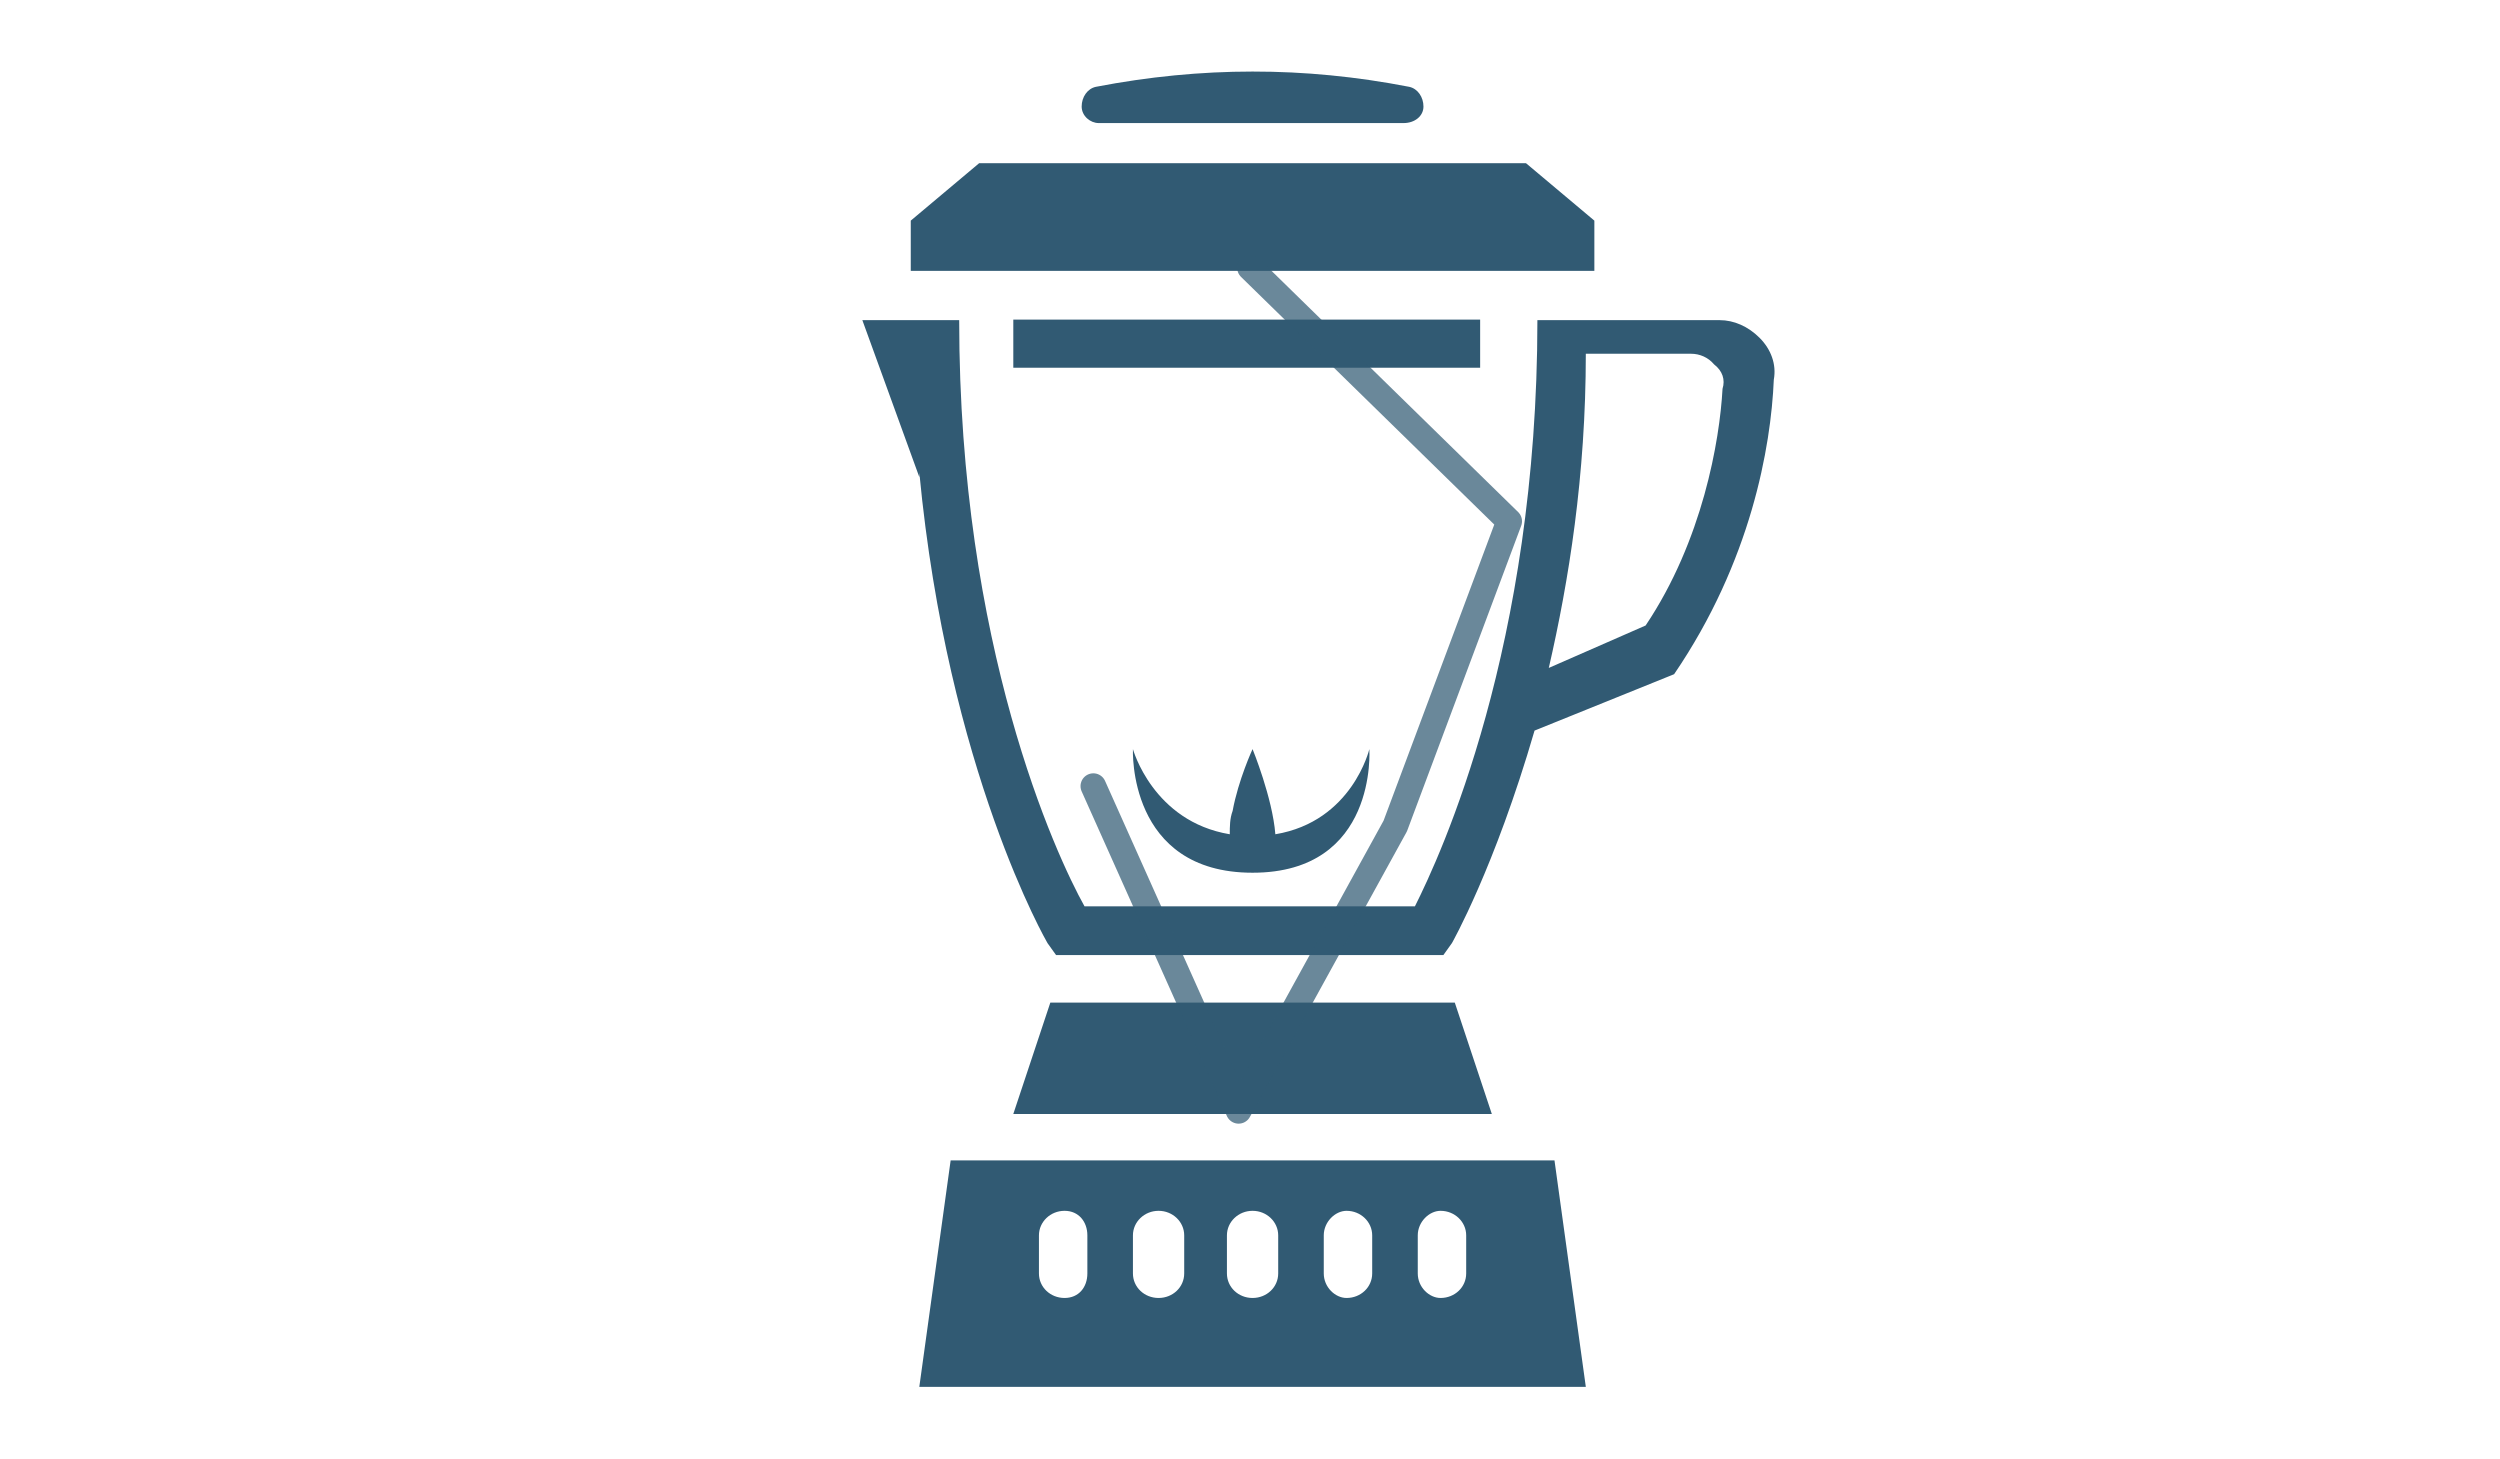
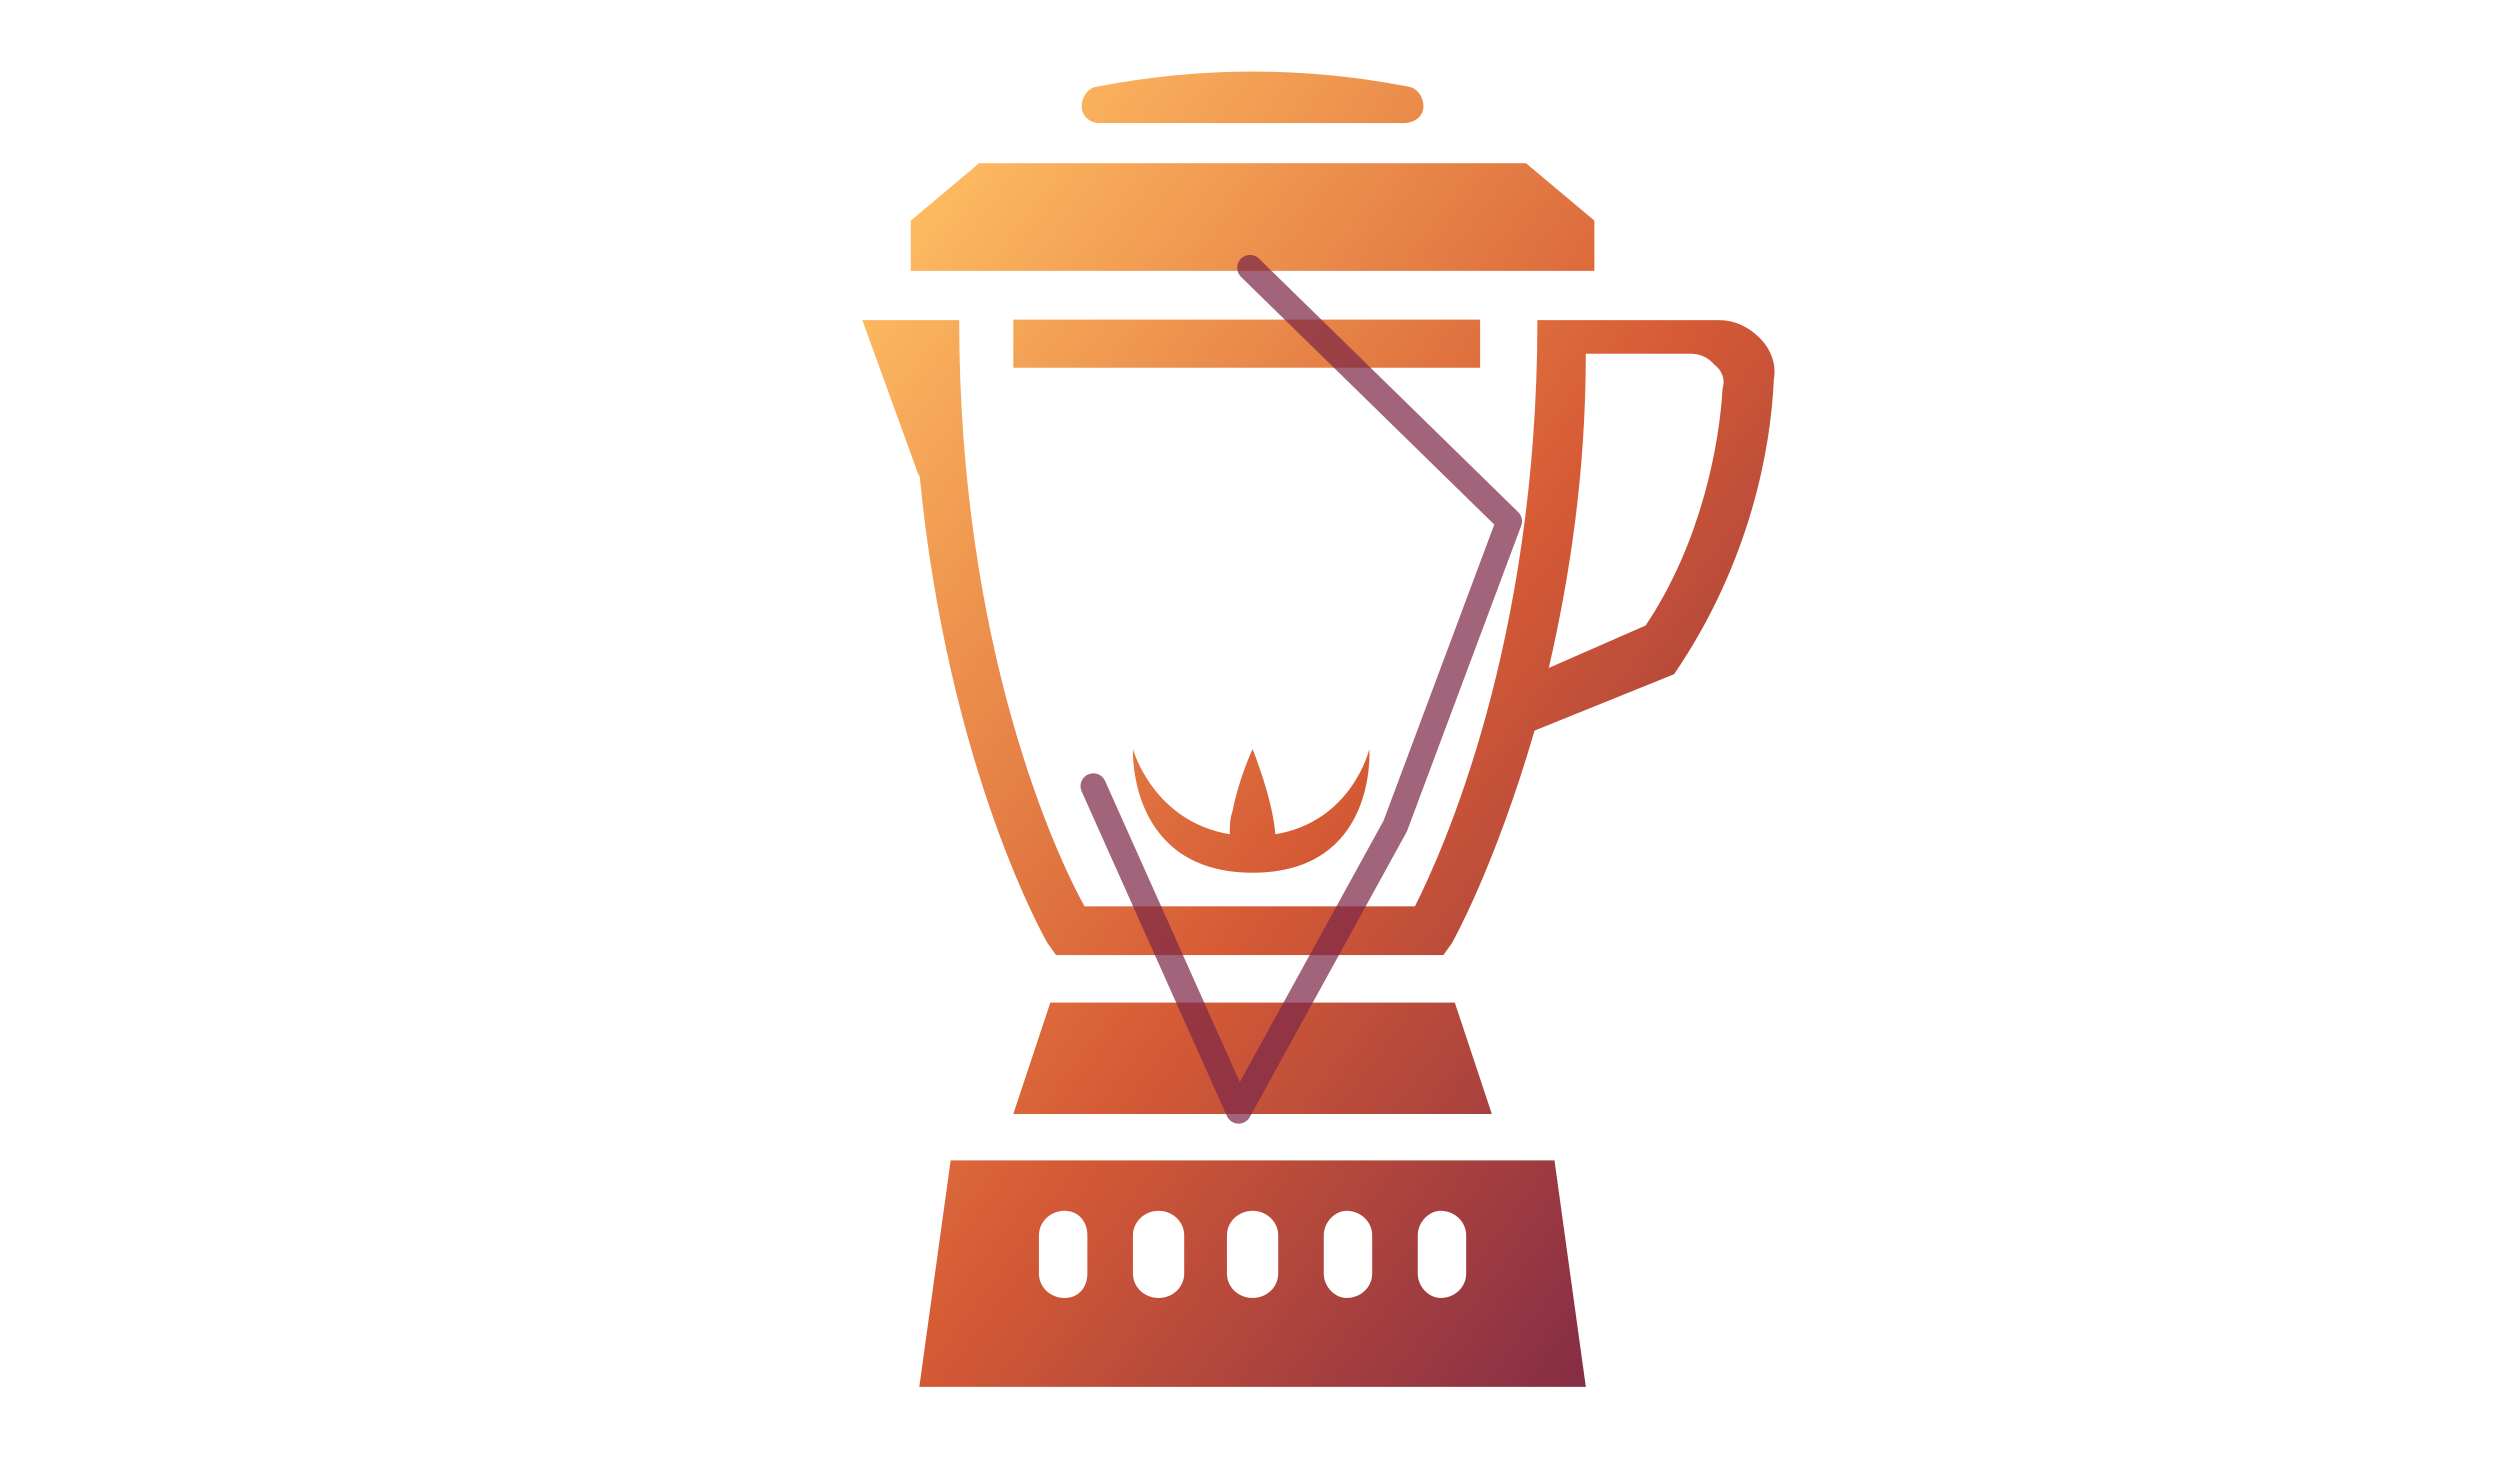
<svg xmlns="http://www.w3.org/2000/svg" viewBox="0 0 512 512" width="1200" height="700" preserveAspectRatio="xMidYMid meet">
-   <path fill="#315a73" d="M256.9 25.12c-18.2 0-36.5 1.8-55 5.36-3 .63-5 3.63-5 6.92 0 3.3 3 5.81 6 5.81h107c4 0 7-2.5 7-5.8 0-3.29-2-6.29-5-6.93-18.5-3.59-36.7-5.37-55-5.36zm-96 32.18-24 20.16v17.63h240V77.46l-24-20.16zm12 54.9v16.9h163.9v-16.9zm-53 .2 20 55.1v-1.6c10 105 45 165.2 45 165.2l3 4.2h136l3-4.2s15-26.4 29-74.6l49-19.8c27-39.6 34-79.8 35-103.4 1-5.4-1-10.7-5-14.7s-9-6.2-14-6.2h-64c0 114.4-34 187.9-43 205.8h-116c-10-17.9-44-91.4-44-205.8zm254 11.8h37c3 0 6 1.3 8 3.7 3 2.3 4 5.4 3 8.6-1 18.2-7 53.3-27 83.1l-34 14.9c7-30.4 13-67.4 13-110.3zM214.9 263s-2 43.4 42 43.4 41-43.4 41-43.4-6 25.4-33 29.9c-1-12.8-8-29.9-8-29.9s-5 10.8-7 21.7c-1 2.7-1 5.5-1 8.2-27-4.5-34-29.9-34-29.9zm-29 89-13 39.1h168l-13-39.1zm-35 55.4-11 79.5h234l-11-79.5zm40 17.7c5 0 8 3.9 8 8.6v13.4c0 4.8-3 8.6-8 8.6s-9-3.8-9-8.6v-13.4c0-4.7 4-8.6 9-8.6zm33 0c5 0 9 3.9 9 8.6v13.4c0 4.8-4 8.6-9 8.6s-9-3.8-9-8.6v-13.4c0-4.7 4-8.6 9-8.6zm33 0c5 0 9 3.9 9 8.6v13.4c0 4.8-4 8.6-9 8.6s-9-3.8-9-8.6v-13.4c0-4.7 4-8.6 9-8.6zm33 0c5 0 9 3.9 9 8.6v13.4c0 4.8-4 8.6-9 8.6-4 0-8-3.8-8-8.6v-13.4c0-4.7 4-8.6 8-8.6zm33 0c5 0 9 3.9 9 8.6v13.4c0 4.8-4 8.6-9 8.6-4 0-8-3.8-8-8.6v-13.4c0-4.7 4-8.6 8-8.6z" />
-   <g data-guide-route-spine="curated" fill="none" stroke="#315a73" stroke-opacity="0.72" stroke-width="9" stroke-linecap="round" stroke-linejoin="round">
+   <defs data-guide-palette="curated">
+     <linearGradient id="guide-gradient" x1="8%" y1="5%" x2="92%" y2="95%">
+       <stop offset="0%" stop-color="#ffbe62" />
+       <stop offset="54%" stop-color="#d65b35" />
+       <stop offset="100%" stop-color="#7d2947" />
+     </linearGradient>
+   </defs>
+   <path fill="url(#guide-gradient)" d="M256.9 25.12c-18.2 0-36.5 1.8-55 5.36-3 .63-5 3.63-5 6.92 0 3.3 3 5.81 6 5.81h107c4 0 7-2.5 7-5.8 0-3.29-2-6.29-5-6.93-18.5-3.59-36.7-5.37-55-5.36zm-96 32.18-24 20.16v17.63h240V77.46l-24-20.16zm12 54.9v16.9h163.9v-16.9zm-53 .2 20 55.1v-1.6c10 105 45 165.2 45 165.2l3 4.2h136l3-4.2s15-26.4 29-74.6l49-19.8c27-39.6 34-79.8 35-103.4 1-5.4-1-10.7-5-14.7s-9-6.2-14-6.2h-64c0 114.4-34 187.9-43 205.8h-116c-10-17.9-44-91.4-44-205.8zm254 11.8h37c3 0 6 1.3 8 3.7 3 2.3 4 5.4 3 8.6-1 18.2-7 53.3-27 83.1l-34 14.9c7-30.4 13-67.4 13-110.3zM214.9 263s-2 43.4 42 43.4 41-43.4 41-43.4-6 25.4-33 29.9c-1-12.8-8-29.9-8-29.9s-5 10.8-7 21.7c-1 2.7-1 5.5-1 8.2-27-4.5-34-29.9-34-29.9zm-29 89-13 39.1h168l-13-39.1zm-35 55.4-11 79.5h234l-11-79.5zm40 17.7c5 0 8 3.9 8 8.6v13.4c0 4.8-3 8.6-8 8.6s-9-3.8-9-8.6v-13.4c0-4.7 4-8.6 9-8.6zm33 0c5 0 9 3.9 9 8.6v13.4c0 4.8-4 8.6-9 8.6s-9-3.8-9-8.6v-13.4c0-4.7 4-8.6 9-8.6zm33 0c5 0 9 3.9 9 8.6v13.4c0 4.8-4 8.6-9 8.6s-9-3.8-9-8.6v-13.4c0-4.7 4-8.6 9-8.6zm33 0c5 0 9 3.9 9 8.6v13.4c0 4.8-4 8.6-9 8.6-4 0-8-3.8-8-8.6v-13.4c0-4.7 4-8.6 8-8.6zm33 0c5 0 9 3.9 9 8.6v13.4c0 4.8-4 8.6-9 8.6-4 0-8-3.8-8-8.6v-13.4c0-4.7 4-8.6 8-8.6z" />
+   <g data-guide-route-spine="curated" fill="none" stroke="#7d2947" stroke-opacity="0.72" stroke-width="9" stroke-linecap="round" stroke-linejoin="round">
    <path d="M 256 94 L 347 183 L 307 290 L 252 390 L 201 276" />
  </g>
  <g data-star-markers="curated" aria-hidden="true" opacity="0">
    <circle data-star="1" cx="256" cy="94" r="1" />
    <circle data-star="2" cx="347" cy="183" r="1" />
    <circle data-star="3" cx="307" cy="290" r="1" />
    <circle data-star="4" cx="252" cy="390" r="1" />
    <circle data-star="5" cx="201" cy="276" r="1" />
  </g>
</svg>
